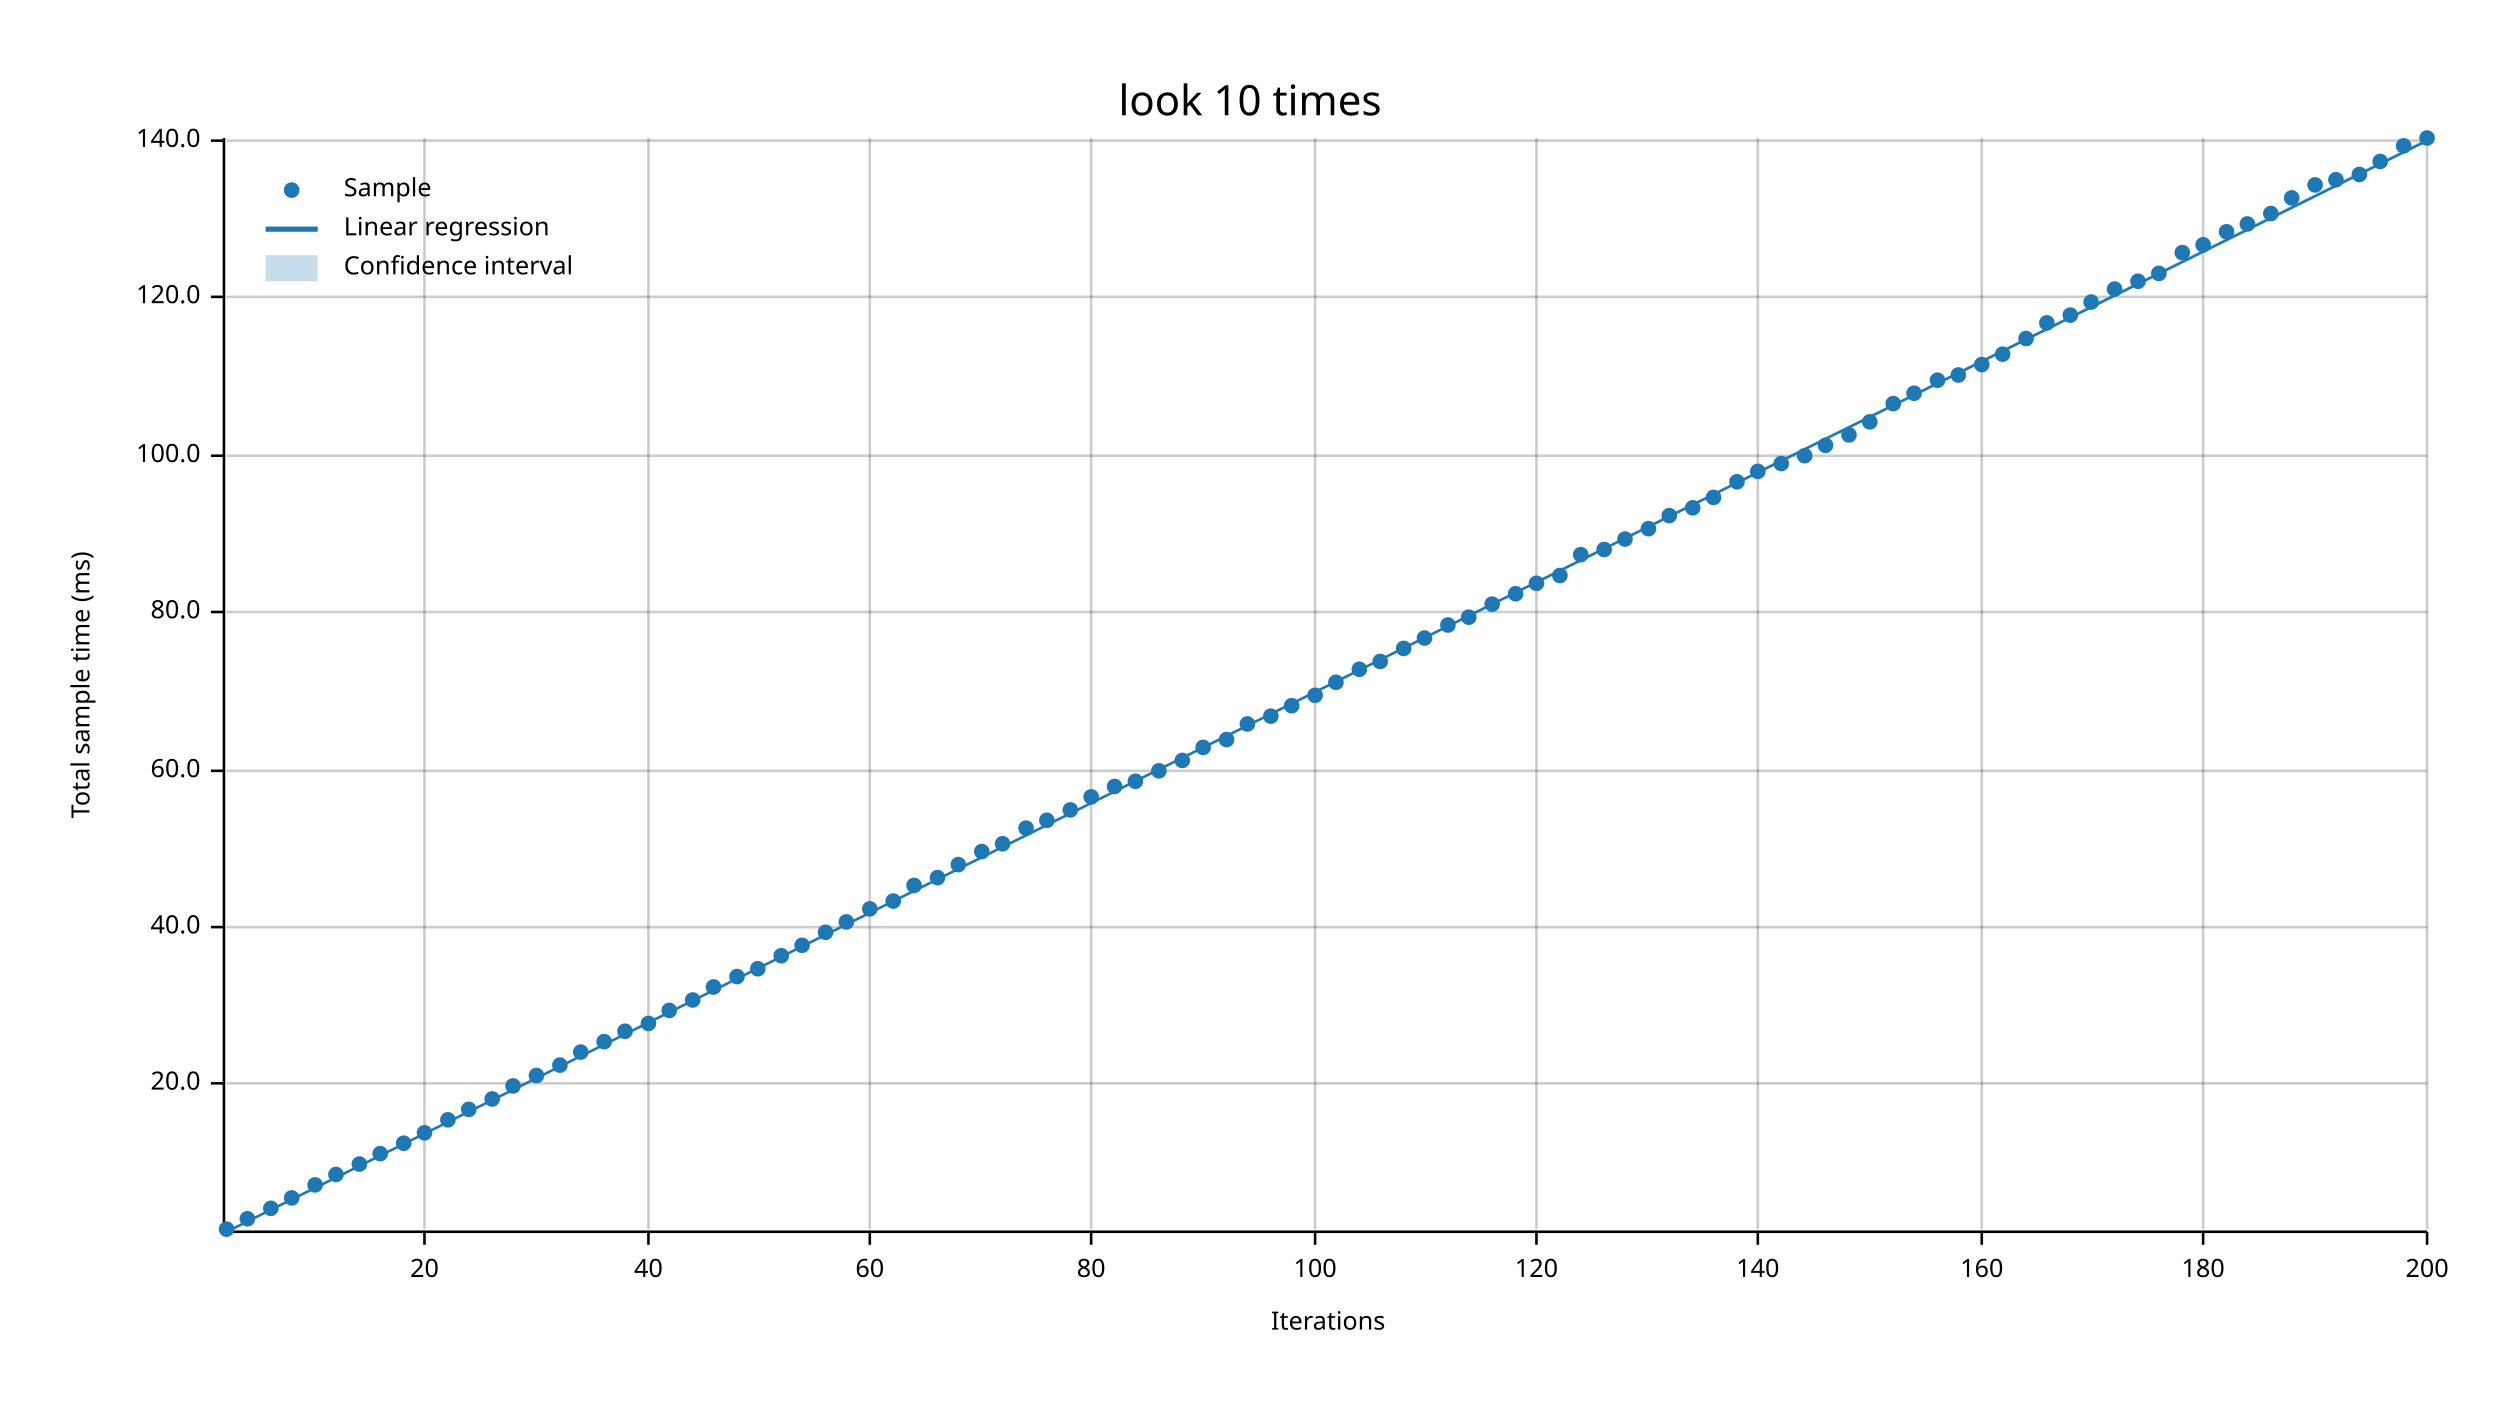
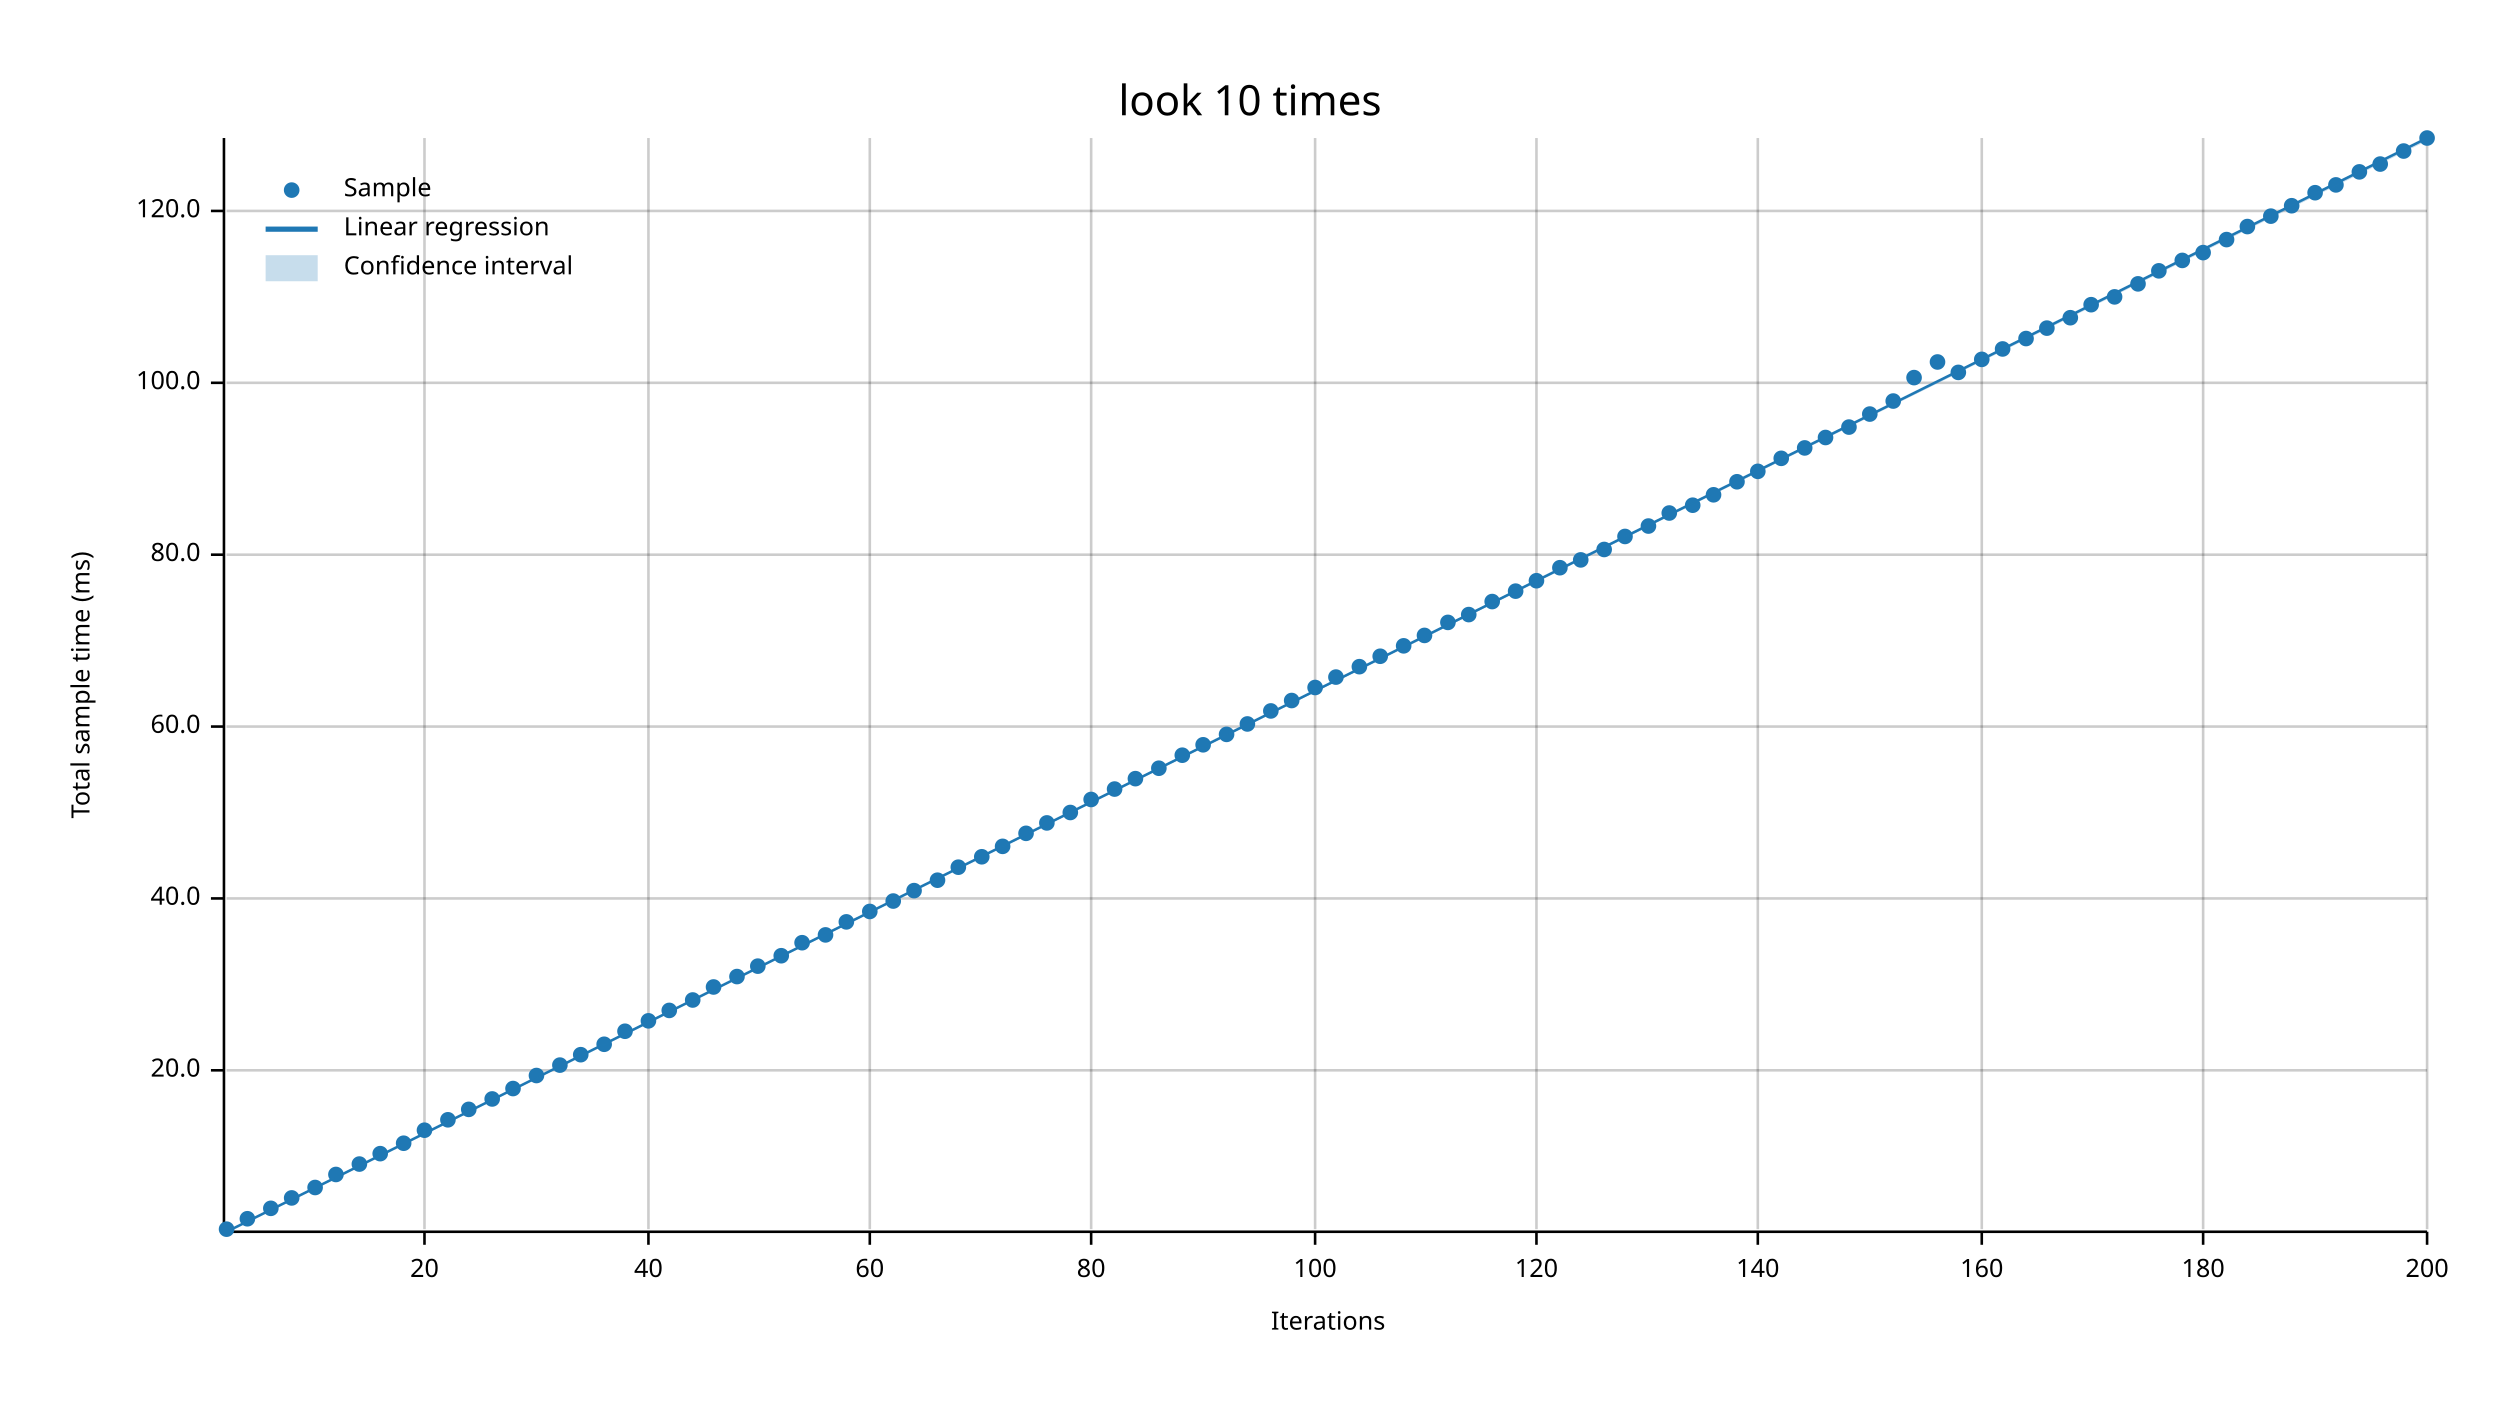
<svg xmlns="http://www.w3.org/2000/svg" width="960" height="540" viewBox="0 0 960 540">
  <text x="480" y="32" dy="0.76em" text-anchor="middle" font-family="sans-serif" font-size="16.129" opacity="1" fill="#000000">
look 10 times
</text>
  <text x="27" y="263" dy="0.76em" text-anchor="middle" font-family="sans-serif" font-size="9.677" opacity="1" fill="#000000" transform="rotate(270, 27, 263)">
Total sample time (ms)
</text>
  <text x="510" y="513" dy="-0.5ex" text-anchor="middle" font-family="sans-serif" font-size="9.677" opacity="1" fill="#000000">
Iterations
</text>
  <line opacity="0.2" stroke="#000000" stroke-width="1" x1="163" y1="472" x2="163" y2="53" />
  <line opacity="0.2" stroke="#000000" stroke-width="1" x1="249" y1="472" x2="249" y2="53" />
  <line opacity="0.2" stroke="#000000" stroke-width="1" x1="334" y1="472" x2="334" y2="53" />
  <line opacity="0.2" stroke="#000000" stroke-width="1" x1="419" y1="472" x2="419" y2="53" />
  <line opacity="0.2" stroke="#000000" stroke-width="1" x1="505" y1="472" x2="505" y2="53" />
  <line opacity="0.2" stroke="#000000" stroke-width="1" x1="590" y1="472" x2="590" y2="53" />
  <line opacity="0.2" stroke="#000000" stroke-width="1" x1="675" y1="472" x2="675" y2="53" />
  <line opacity="0.2" stroke="#000000" stroke-width="1" x1="761" y1="472" x2="761" y2="53" />
  <line opacity="0.2" stroke="#000000" stroke-width="1" x1="846" y1="472" x2="846" y2="53" />
  <line opacity="0.2" stroke="#000000" stroke-width="1" x1="932" y1="472" x2="932" y2="53" />
-   <line opacity="0.2" stroke="#000000" stroke-width="1" x1="87" y1="416" x2="932" y2="416" />
-   <line opacity="0.2" stroke="#000000" stroke-width="1" x1="87" y1="356" x2="932" y2="356" />
-   <line opacity="0.2" stroke="#000000" stroke-width="1" x1="87" y1="296" x2="932" y2="296" />
-   <line opacity="0.2" stroke="#000000" stroke-width="1" x1="87" y1="235" x2="932" y2="235" />
-   <line opacity="0.2" stroke="#000000" stroke-width="1" x1="87" y1="175" x2="932" y2="175" />
-   <line opacity="0.2" stroke="#000000" stroke-width="1" x1="87" y1="114" x2="932" y2="114" />
-   <line opacity="0.2" stroke="#000000" stroke-width="1" x1="87" y1="54" x2="932" y2="54" />
+   <line opacity="0.2" stroke="#000000" stroke-width="1" x1="87" y1="411" x2="932" y2="411" />
+   <line opacity="0.2" stroke="#000000" stroke-width="1" x1="87" y1="345" x2="932" y2="345" />
+   <line opacity="0.2" stroke="#000000" stroke-width="1" x1="87" y1="279" x2="932" y2="279" />
+   <line opacity="0.2" stroke="#000000" stroke-width="1" x1="87" y1="213" x2="932" y2="213" />
+   <line opacity="0.2" stroke="#000000" stroke-width="1" x1="87" y1="147" x2="932" y2="147" />
+   <line opacity="0.2" stroke="#000000" stroke-width="1" x1="87" y1="81" x2="932" y2="81" />
  <polyline fill="none" opacity="1" stroke="#000000" stroke-width="1" points="86,53 86,472 " />
-   <text x="77" y="416" dy="0.5ex" text-anchor="end" font-family="sans-serif" font-size="9.677" opacity="1" fill="#000000">
+   <text x="77" y="411" dy="0.5ex" text-anchor="end" font-family="sans-serif" font-size="9.677" opacity="1" fill="#000000">
20.0
</text>
-   <polyline fill="none" opacity="1" stroke="#000000" stroke-width="1" points="81,416 86,416 " />
-   <text x="77" y="356" dy="0.5ex" text-anchor="end" font-family="sans-serif" font-size="9.677" opacity="1" fill="#000000">
+   <polyline fill="none" opacity="1" stroke="#000000" stroke-width="1" points="81,411 86,411 " />
+   <text x="77" y="345" dy="0.5ex" text-anchor="end" font-family="sans-serif" font-size="9.677" opacity="1" fill="#000000">
40.0
</text>
-   <polyline fill="none" opacity="1" stroke="#000000" stroke-width="1" points="81,356 86,356 " />
-   <text x="77" y="296" dy="0.5ex" text-anchor="end" font-family="sans-serif" font-size="9.677" opacity="1" fill="#000000">
+   <polyline fill="none" opacity="1" stroke="#000000" stroke-width="1" points="81,345 86,345 " />
+   <text x="77" y="279" dy="0.5ex" text-anchor="end" font-family="sans-serif" font-size="9.677" opacity="1" fill="#000000">
60.0
</text>
-   <polyline fill="none" opacity="1" stroke="#000000" stroke-width="1" points="81,296 86,296 " />
-   <text x="77" y="235" dy="0.5ex" text-anchor="end" font-family="sans-serif" font-size="9.677" opacity="1" fill="#000000">
+   <polyline fill="none" opacity="1" stroke="#000000" stroke-width="1" points="81,279 86,279 " />
+   <text x="77" y="213" dy="0.5ex" text-anchor="end" font-family="sans-serif" font-size="9.677" opacity="1" fill="#000000">
80.0
</text>
-   <polyline fill="none" opacity="1" stroke="#000000" stroke-width="1" points="81,235 86,235 " />
-   <text x="77" y="175" dy="0.5ex" text-anchor="end" font-family="sans-serif" font-size="9.677" opacity="1" fill="#000000">
+   <polyline fill="none" opacity="1" stroke="#000000" stroke-width="1" points="81,213 86,213 " />
+   <text x="77" y="147" dy="0.5ex" text-anchor="end" font-family="sans-serif" font-size="9.677" opacity="1" fill="#000000">
100.0
</text>
-   <polyline fill="none" opacity="1" stroke="#000000" stroke-width="1" points="81,175 86,175 " />
-   <text x="77" y="114" dy="0.5ex" text-anchor="end" font-family="sans-serif" font-size="9.677" opacity="1" fill="#000000">
+   <polyline fill="none" opacity="1" stroke="#000000" stroke-width="1" points="81,147 86,147 " />
+   <text x="77" y="81" dy="0.5ex" text-anchor="end" font-family="sans-serif" font-size="9.677" opacity="1" fill="#000000">
120.0
</text>
-   <polyline fill="none" opacity="1" stroke="#000000" stroke-width="1" points="81,114 86,114 " />
-   <text x="77" y="54" dy="0.5ex" text-anchor="end" font-family="sans-serif" font-size="9.677" opacity="1" fill="#000000">
- 140.0
- </text>
-   <polyline fill="none" opacity="1" stroke="#000000" stroke-width="1" points="81,54 86,54 " />
+   <polyline fill="none" opacity="1" stroke="#000000" stroke-width="1" points="81,81 86,81 " />
  <polyline fill="none" opacity="1" stroke="#000000" stroke-width="1" points="87,473 932,473 " />
  <text x="163" y="483" dy="0.76em" text-anchor="middle" font-family="sans-serif" font-size="9.677" opacity="1" fill="#000000">
20
</text>
  <polyline fill="none" opacity="1" stroke="#000000" stroke-width="1" points="163,473 163,478 " />
  <text x="249" y="483" dy="0.76em" text-anchor="middle" font-family="sans-serif" font-size="9.677" opacity="1" fill="#000000">
40
</text>
  <polyline fill="none" opacity="1" stroke="#000000" stroke-width="1" points="249,473 249,478 " />
  <text x="334" y="483" dy="0.76em" text-anchor="middle" font-family="sans-serif" font-size="9.677" opacity="1" fill="#000000">
60
</text>
  <polyline fill="none" opacity="1" stroke="#000000" stroke-width="1" points="334,473 334,478 " />
  <text x="419" y="483" dy="0.76em" text-anchor="middle" font-family="sans-serif" font-size="9.677" opacity="1" fill="#000000">
80
</text>
  <polyline fill="none" opacity="1" stroke="#000000" stroke-width="1" points="419,473 419,478 " />
  <text x="505" y="483" dy="0.76em" text-anchor="middle" font-family="sans-serif" font-size="9.677" opacity="1" fill="#000000">
100
</text>
  <polyline fill="none" opacity="1" stroke="#000000" stroke-width="1" points="505,473 505,478 " />
  <text x="590" y="483" dy="0.76em" text-anchor="middle" font-family="sans-serif" font-size="9.677" opacity="1" fill="#000000">
120
</text>
  <polyline fill="none" opacity="1" stroke="#000000" stroke-width="1" points="590,473 590,478 " />
  <text x="675" y="483" dy="0.76em" text-anchor="middle" font-family="sans-serif" font-size="9.677" opacity="1" fill="#000000">
140
</text>
  <polyline fill="none" opacity="1" stroke="#000000" stroke-width="1" points="675,473 675,478 " />
  <text x="761" y="483" dy="0.76em" text-anchor="middle" font-family="sans-serif" font-size="9.677" opacity="1" fill="#000000">
160
</text>
  <polyline fill="none" opacity="1" stroke="#000000" stroke-width="1" points="761,473 761,478 " />
  <text x="846" y="483" dy="0.76em" text-anchor="middle" font-family="sans-serif" font-size="9.677" opacity="1" fill="#000000">
180
</text>
  <polyline fill="none" opacity="1" stroke="#000000" stroke-width="1" points="846,473 846,478 " />
  <text x="932" y="483" dy="0.76em" text-anchor="middle" font-family="sans-serif" font-size="9.677" opacity="1" fill="#000000">
200
</text>
  <polyline fill="none" opacity="1" stroke="#000000" stroke-width="1" points="932,473 932,478 " />
  <circle cx="87" cy="472" r="3" opacity="1" fill="#1F78B4" stroke="none" stroke-width="1" />
  <circle cx="95" cy="468" r="3" opacity="1" fill="#1F78B4" stroke="none" stroke-width="1" />
  <circle cx="104" cy="464" r="3" opacity="1" fill="#1F78B4" stroke="none" stroke-width="1" />
  <circle cx="112" cy="460" r="3" opacity="1" fill="#1F78B4" stroke="none" stroke-width="1" />
-   <circle cx="121" cy="455" r="3" opacity="1" fill="#1F78B4" stroke="none" stroke-width="1" />
+   <circle cx="121" cy="456" r="3" opacity="1" fill="#1F78B4" stroke="none" stroke-width="1" />
  <circle cx="129" cy="451" r="3" opacity="1" fill="#1F78B4" stroke="none" stroke-width="1" />
  <circle cx="138" cy="447" r="3" opacity="1" fill="#1F78B4" stroke="none" stroke-width="1" />
  <circle cx="146" cy="443" r="3" opacity="1" fill="#1F78B4" stroke="none" stroke-width="1" />
  <circle cx="155" cy="439" r="3" opacity="1" fill="#1F78B4" stroke="none" stroke-width="1" />
-   <circle cx="163" cy="435" r="3" opacity="1" fill="#1F78B4" stroke="none" stroke-width="1" />
+   <circle cx="163" cy="434" r="3" opacity="1" fill="#1F78B4" stroke="none" stroke-width="1" />
  <circle cx="172" cy="430" r="3" opacity="1" fill="#1F78B4" stroke="none" stroke-width="1" />
  <circle cx="180" cy="426" r="3" opacity="1" fill="#1F78B4" stroke="none" stroke-width="1" />
  <circle cx="189" cy="422" r="3" opacity="1" fill="#1F78B4" stroke="none" stroke-width="1" />
-   <circle cx="197" cy="417" r="3" opacity="1" fill="#1F78B4" stroke="none" stroke-width="1" />
+   <circle cx="197" cy="418" r="3" opacity="1" fill="#1F78B4" stroke="none" stroke-width="1" />
  <circle cx="206" cy="413" r="3" opacity="1" fill="#1F78B4" stroke="none" stroke-width="1" />
  <circle cx="215" cy="409" r="3" opacity="1" fill="#1F78B4" stroke="none" stroke-width="1" />
-   <circle cx="223" cy="404" r="3" opacity="1" fill="#1F78B4" stroke="none" stroke-width="1" />
-   <circle cx="232" cy="400" r="3" opacity="1" fill="#1F78B4" stroke="none" stroke-width="1" />
+   <circle cx="223" cy="405" r="3" opacity="1" fill="#1F78B4" stroke="none" stroke-width="1" />
+   <circle cx="232" cy="401" r="3" opacity="1" fill="#1F78B4" stroke="none" stroke-width="1" />
  <circle cx="240" cy="396" r="3" opacity="1" fill="#1F78B4" stroke="none" stroke-width="1" />
-   <circle cx="249" cy="393" r="3" opacity="1" fill="#1F78B4" stroke="none" stroke-width="1" />
+   <circle cx="249" cy="392" r="3" opacity="1" fill="#1F78B4" stroke="none" stroke-width="1" />
  <circle cx="257" cy="388" r="3" opacity="1" fill="#1F78B4" stroke="none" stroke-width="1" />
  <circle cx="266" cy="384" r="3" opacity="1" fill="#1F78B4" stroke="none" stroke-width="1" />
  <circle cx="274" cy="379" r="3" opacity="1" fill="#1F78B4" stroke="none" stroke-width="1" />
  <circle cx="283" cy="375" r="3" opacity="1" fill="#1F78B4" stroke="none" stroke-width="1" />
-   <circle cx="291" cy="372" r="3" opacity="1" fill="#1F78B4" stroke="none" stroke-width="1" />
+   <circle cx="291" cy="371" r="3" opacity="1" fill="#1F78B4" stroke="none" stroke-width="1" />
  <circle cx="300" cy="367" r="3" opacity="1" fill="#1F78B4" stroke="none" stroke-width="1" />
-   <circle cx="308" cy="363" r="3" opacity="1" fill="#1F78B4" stroke="none" stroke-width="1" />
-   <circle cx="317" cy="358" r="3" opacity="1" fill="#1F78B4" stroke="none" stroke-width="1" />
+   <circle cx="308" cy="362" r="3" opacity="1" fill="#1F78B4" stroke="none" stroke-width="1" />
+   <circle cx="317" cy="359" r="3" opacity="1" fill="#1F78B4" stroke="none" stroke-width="1" />
  <circle cx="325" cy="354" r="3" opacity="1" fill="#1F78B4" stroke="none" stroke-width="1" />
-   <circle cx="334" cy="349" r="3" opacity="1" fill="#1F78B4" stroke="none" stroke-width="1" />
+   <circle cx="334" cy="350" r="3" opacity="1" fill="#1F78B4" stroke="none" stroke-width="1" />
  <circle cx="343" cy="346" r="3" opacity="1" fill="#1F78B4" stroke="none" stroke-width="1" />
-   <circle cx="351" cy="340" r="3" opacity="1" fill="#1F78B4" stroke="none" stroke-width="1" />
-   <circle cx="360" cy="337" r="3" opacity="1" fill="#1F78B4" stroke="none" stroke-width="1" />
-   <circle cx="368" cy="332" r="3" opacity="1" fill="#1F78B4" stroke="none" stroke-width="1" />
-   <circle cx="377" cy="327" r="3" opacity="1" fill="#1F78B4" stroke="none" stroke-width="1" />
-   <circle cx="385" cy="324" r="3" opacity="1" fill="#1F78B4" stroke="none" stroke-width="1" />
-   <circle cx="394" cy="318" r="3" opacity="1" fill="#1F78B4" stroke="none" stroke-width="1" />
-   <circle cx="402" cy="315" r="3" opacity="1" fill="#1F78B4" stroke="none" stroke-width="1" />
-   <circle cx="411" cy="311" r="3" opacity="1" fill="#1F78B4" stroke="none" stroke-width="1" />
-   <circle cx="419" cy="306" r="3" opacity="1" fill="#1F78B4" stroke="none" stroke-width="1" />
-   <circle cx="428" cy="302" r="3" opacity="1" fill="#1F78B4" stroke="none" stroke-width="1" />
-   <circle cx="436" cy="300" r="3" opacity="1" fill="#1F78B4" stroke="none" stroke-width="1" />
-   <circle cx="445" cy="296" r="3" opacity="1" fill="#1F78B4" stroke="none" stroke-width="1" />
-   <circle cx="454" cy="292" r="3" opacity="1" fill="#1F78B4" stroke="none" stroke-width="1" />
-   <circle cx="462" cy="287" r="3" opacity="1" fill="#1F78B4" stroke="none" stroke-width="1" />
-   <circle cx="471" cy="284" r="3" opacity="1" fill="#1F78B4" stroke="none" stroke-width="1" />
+   <circle cx="351" cy="342" r="3" opacity="1" fill="#1F78B4" stroke="none" stroke-width="1" />
+   <circle cx="360" cy="338" r="3" opacity="1" fill="#1F78B4" stroke="none" stroke-width="1" />
+   <circle cx="368" cy="333" r="3" opacity="1" fill="#1F78B4" stroke="none" stroke-width="1" />
+   <circle cx="377" cy="329" r="3" opacity="1" fill="#1F78B4" stroke="none" stroke-width="1" />
+   <circle cx="385" cy="325" r="3" opacity="1" fill="#1F78B4" stroke="none" stroke-width="1" />
+   <circle cx="394" cy="320" r="3" opacity="1" fill="#1F78B4" stroke="none" stroke-width="1" />
+   <circle cx="402" cy="316" r="3" opacity="1" fill="#1F78B4" stroke="none" stroke-width="1" />
+   <circle cx="411" cy="312" r="3" opacity="1" fill="#1F78B4" stroke="none" stroke-width="1" />
+   <circle cx="419" cy="307" r="3" opacity="1" fill="#1F78B4" stroke="none" stroke-width="1" />
+   <circle cx="428" cy="303" r="3" opacity="1" fill="#1F78B4" stroke="none" stroke-width="1" />
+   <circle cx="436" cy="299" r="3" opacity="1" fill="#1F78B4" stroke="none" stroke-width="1" />
+   <circle cx="445" cy="295" r="3" opacity="1" fill="#1F78B4" stroke="none" stroke-width="1" />
+   <circle cx="454" cy="290" r="3" opacity="1" fill="#1F78B4" stroke="none" stroke-width="1" />
+   <circle cx="462" cy="286" r="3" opacity="1" fill="#1F78B4" stroke="none" stroke-width="1" />
+   <circle cx="471" cy="282" r="3" opacity="1" fill="#1F78B4" stroke="none" stroke-width="1" />
  <circle cx="479" cy="278" r="3" opacity="1" fill="#1F78B4" stroke="none" stroke-width="1" />
-   <circle cx="488" cy="275" r="3" opacity="1" fill="#1F78B4" stroke="none" stroke-width="1" />
-   <circle cx="496" cy="271" r="3" opacity="1" fill="#1F78B4" stroke="none" stroke-width="1" />
-   <circle cx="505" cy="267" r="3" opacity="1" fill="#1F78B4" stroke="none" stroke-width="1" />
-   <circle cx="513" cy="262" r="3" opacity="1" fill="#1F78B4" stroke="none" stroke-width="1" />
-   <circle cx="522" cy="257" r="3" opacity="1" fill="#1F78B4" stroke="none" stroke-width="1" />
-   <circle cx="530" cy="254" r="3" opacity="1" fill="#1F78B4" stroke="none" stroke-width="1" />
-   <circle cx="539" cy="249" r="3" opacity="1" fill="#1F78B4" stroke="none" stroke-width="1" />
-   <circle cx="547" cy="245" r="3" opacity="1" fill="#1F78B4" stroke="none" stroke-width="1" />
-   <circle cx="556" cy="240" r="3" opacity="1" fill="#1F78B4" stroke="none" stroke-width="1" />
-   <circle cx="564" cy="237" r="3" opacity="1" fill="#1F78B4" stroke="none" stroke-width="1" />
-   <circle cx="573" cy="232" r="3" opacity="1" fill="#1F78B4" stroke="none" stroke-width="1" />
-   <circle cx="582" cy="228" r="3" opacity="1" fill="#1F78B4" stroke="none" stroke-width="1" />
-   <circle cx="590" cy="224" r="3" opacity="1" fill="#1F78B4" stroke="none" stroke-width="1" />
-   <circle cx="599" cy="221" r="3" opacity="1" fill="#1F78B4" stroke="none" stroke-width="1" />
-   <circle cx="607" cy="213" r="3" opacity="1" fill="#1F78B4" stroke="none" stroke-width="1" />
+   <circle cx="488" cy="273" r="3" opacity="1" fill="#1F78B4" stroke="none" stroke-width="1" />
+   <circle cx="496" cy="269" r="3" opacity="1" fill="#1F78B4" stroke="none" stroke-width="1" />
+   <circle cx="505" cy="264" r="3" opacity="1" fill="#1F78B4" stroke="none" stroke-width="1" />
+   <circle cx="513" cy="260" r="3" opacity="1" fill="#1F78B4" stroke="none" stroke-width="1" />
+   <circle cx="522" cy="256" r="3" opacity="1" fill="#1F78B4" stroke="none" stroke-width="1" />
+   <circle cx="530" cy="252" r="3" opacity="1" fill="#1F78B4" stroke="none" stroke-width="1" />
+   <circle cx="539" cy="248" r="3" opacity="1" fill="#1F78B4" stroke="none" stroke-width="1" />
+   <circle cx="547" cy="244" r="3" opacity="1" fill="#1F78B4" stroke="none" stroke-width="1" />
+   <circle cx="556" cy="239" r="3" opacity="1" fill="#1F78B4" stroke="none" stroke-width="1" />
+   <circle cx="564" cy="236" r="3" opacity="1" fill="#1F78B4" stroke="none" stroke-width="1" />
+   <circle cx="573" cy="231" r="3" opacity="1" fill="#1F78B4" stroke="none" stroke-width="1" />
+   <circle cx="582" cy="227" r="3" opacity="1" fill="#1F78B4" stroke="none" stroke-width="1" />
+   <circle cx="590" cy="223" r="3" opacity="1" fill="#1F78B4" stroke="none" stroke-width="1" />
+   <circle cx="599" cy="218" r="3" opacity="1" fill="#1F78B4" stroke="none" stroke-width="1" />
+   <circle cx="607" cy="215" r="3" opacity="1" fill="#1F78B4" stroke="none" stroke-width="1" />
  <circle cx="616" cy="211" r="3" opacity="1" fill="#1F78B4" stroke="none" stroke-width="1" />
-   <circle cx="624" cy="207" r="3" opacity="1" fill="#1F78B4" stroke="none" stroke-width="1" />
-   <circle cx="633" cy="203" r="3" opacity="1" fill="#1F78B4" stroke="none" stroke-width="1" />
-   <circle cx="641" cy="198" r="3" opacity="1" fill="#1F78B4" stroke="none" stroke-width="1" />
-   <circle cx="650" cy="195" r="3" opacity="1" fill="#1F78B4" stroke="none" stroke-width="1" />
-   <circle cx="658" cy="191" r="3" opacity="1" fill="#1F78B4" stroke="none" stroke-width="1" />
+   <circle cx="624" cy="206" r="3" opacity="1" fill="#1F78B4" stroke="none" stroke-width="1" />
+   <circle cx="633" cy="202" r="3" opacity="1" fill="#1F78B4" stroke="none" stroke-width="1" />
+   <circle cx="641" cy="197" r="3" opacity="1" fill="#1F78B4" stroke="none" stroke-width="1" />
+   <circle cx="650" cy="194" r="3" opacity="1" fill="#1F78B4" stroke="none" stroke-width="1" />
+   <circle cx="658" cy="190" r="3" opacity="1" fill="#1F78B4" stroke="none" stroke-width="1" />
  <circle cx="667" cy="185" r="3" opacity="1" fill="#1F78B4" stroke="none" stroke-width="1" />
  <circle cx="675" cy="181" r="3" opacity="1" fill="#1F78B4" stroke="none" stroke-width="1" />
-   <circle cx="684" cy="178" r="3" opacity="1" fill="#1F78B4" stroke="none" stroke-width="1" />
-   <circle cx="693" cy="175" r="3" opacity="1" fill="#1F78B4" stroke="none" stroke-width="1" />
-   <circle cx="701" cy="171" r="3" opacity="1" fill="#1F78B4" stroke="none" stroke-width="1" />
-   <circle cx="710" cy="167" r="3" opacity="1" fill="#1F78B4" stroke="none" stroke-width="1" />
-   <circle cx="718" cy="162" r="3" opacity="1" fill="#1F78B4" stroke="none" stroke-width="1" />
-   <circle cx="727" cy="155" r="3" opacity="1" fill="#1F78B4" stroke="none" stroke-width="1" />
-   <circle cx="735" cy="151" r="3" opacity="1" fill="#1F78B4" stroke="none" stroke-width="1" />
-   <circle cx="744" cy="146" r="3" opacity="1" fill="#1F78B4" stroke="none" stroke-width="1" />
-   <circle cx="752" cy="144" r="3" opacity="1" fill="#1F78B4" stroke="none" stroke-width="1" />
-   <circle cx="761" cy="140" r="3" opacity="1" fill="#1F78B4" stroke="none" stroke-width="1" />
-   <circle cx="769" cy="136" r="3" opacity="1" fill="#1F78B4" stroke="none" stroke-width="1" />
+   <circle cx="684" cy="176" r="3" opacity="1" fill="#1F78B4" stroke="none" stroke-width="1" />
+   <circle cx="693" cy="172" r="3" opacity="1" fill="#1F78B4" stroke="none" stroke-width="1" />
+   <circle cx="701" cy="168" r="3" opacity="1" fill="#1F78B4" stroke="none" stroke-width="1" />
+   <circle cx="710" cy="164" r="3" opacity="1" fill="#1F78B4" stroke="none" stroke-width="1" />
+   <circle cx="718" cy="159" r="3" opacity="1" fill="#1F78B4" stroke="none" stroke-width="1" />
+   <circle cx="727" cy="154" r="3" opacity="1" fill="#1F78B4" stroke="none" stroke-width="1" />
+   <circle cx="735" cy="145" r="3" opacity="1" fill="#1F78B4" stroke="none" stroke-width="1" />
+   <circle cx="744" cy="139" r="3" opacity="1" fill="#1F78B4" stroke="none" stroke-width="1" />
+   <circle cx="752" cy="143" r="3" opacity="1" fill="#1F78B4" stroke="none" stroke-width="1" />
+   <circle cx="761" cy="138" r="3" opacity="1" fill="#1F78B4" stroke="none" stroke-width="1" />
+   <circle cx="769" cy="134" r="3" opacity="1" fill="#1F78B4" stroke="none" stroke-width="1" />
  <circle cx="778" cy="130" r="3" opacity="1" fill="#1F78B4" stroke="none" stroke-width="1" />
-   <circle cx="786" cy="124" r="3" opacity="1" fill="#1F78B4" stroke="none" stroke-width="1" />
-   <circle cx="795" cy="121" r="3" opacity="1" fill="#1F78B4" stroke="none" stroke-width="1" />
-   <circle cx="803" cy="116" r="3" opacity="1" fill="#1F78B4" stroke="none" stroke-width="1" />
-   <circle cx="812" cy="111" r="3" opacity="1" fill="#1F78B4" stroke="none" stroke-width="1" />
-   <circle cx="821" cy="108" r="3" opacity="1" fill="#1F78B4" stroke="none" stroke-width="1" />
-   <circle cx="829" cy="105" r="3" opacity="1" fill="#1F78B4" stroke="none" stroke-width="1" />
-   <circle cx="838" cy="97" r="3" opacity="1" fill="#1F78B4" stroke="none" stroke-width="1" />
-   <circle cx="846" cy="94" r="3" opacity="1" fill="#1F78B4" stroke="none" stroke-width="1" />
-   <circle cx="855" cy="89" r="3" opacity="1" fill="#1F78B4" stroke="none" stroke-width="1" />
-   <circle cx="863" cy="86" r="3" opacity="1" fill="#1F78B4" stroke="none" stroke-width="1" />
-   <circle cx="872" cy="82" r="3" opacity="1" fill="#1F78B4" stroke="none" stroke-width="1" />
-   <circle cx="880" cy="76" r="3" opacity="1" fill="#1F78B4" stroke="none" stroke-width="1" />
-   <circle cx="889" cy="71" r="3" opacity="1" fill="#1F78B4" stroke="none" stroke-width="1" />
-   <circle cx="897" cy="69" r="3" opacity="1" fill="#1F78B4" stroke="none" stroke-width="1" />
-   <circle cx="906" cy="67" r="3" opacity="1" fill="#1F78B4" stroke="none" stroke-width="1" />
-   <circle cx="914" cy="62" r="3" opacity="1" fill="#1F78B4" stroke="none" stroke-width="1" />
-   <circle cx="923" cy="56" r="3" opacity="1" fill="#1F78B4" stroke="none" stroke-width="1" />
+   <circle cx="786" cy="126" r="3" opacity="1" fill="#1F78B4" stroke="none" stroke-width="1" />
+   <circle cx="795" cy="122" r="3" opacity="1" fill="#1F78B4" stroke="none" stroke-width="1" />
+   <circle cx="803" cy="117" r="3" opacity="1" fill="#1F78B4" stroke="none" stroke-width="1" />
+   <circle cx="812" cy="114" r="3" opacity="1" fill="#1F78B4" stroke="none" stroke-width="1" />
+   <circle cx="821" cy="109" r="3" opacity="1" fill="#1F78B4" stroke="none" stroke-width="1" />
+   <circle cx="829" cy="104" r="3" opacity="1" fill="#1F78B4" stroke="none" stroke-width="1" />
+   <circle cx="838" cy="100" r="3" opacity="1" fill="#1F78B4" stroke="none" stroke-width="1" />
+   <circle cx="846" cy="97" r="3" opacity="1" fill="#1F78B4" stroke="none" stroke-width="1" />
+   <circle cx="855" cy="92" r="3" opacity="1" fill="#1F78B4" stroke="none" stroke-width="1" />
+   <circle cx="863" cy="87" r="3" opacity="1" fill="#1F78B4" stroke="none" stroke-width="1" />
+   <circle cx="872" cy="83" r="3" opacity="1" fill="#1F78B4" stroke="none" stroke-width="1" />
+   <circle cx="880" cy="79" r="3" opacity="1" fill="#1F78B4" stroke="none" stroke-width="1" />
+   <circle cx="889" cy="74" r="3" opacity="1" fill="#1F78B4" stroke="none" stroke-width="1" />
+   <circle cx="897" cy="71" r="3" opacity="1" fill="#1F78B4" stroke="none" stroke-width="1" />
+   <circle cx="906" cy="66" r="3" opacity="1" fill="#1F78B4" stroke="none" stroke-width="1" />
+   <circle cx="914" cy="63" r="3" opacity="1" fill="#1F78B4" stroke="none" stroke-width="1" />
+   <circle cx="923" cy="58" r="3" opacity="1" fill="#1F78B4" stroke="none" stroke-width="1" />
  <circle cx="932" cy="53" r="3" opacity="1" fill="#1F78B4" stroke="none" stroke-width="1" />
-   <polyline fill="none" opacity="1" stroke="#1F78B4" stroke-width="1" points="87,473 932,54 " />
+   <polyline fill="none" opacity="1" stroke="#1F78B4" stroke-width="1" points="87,473 932,53 " />
  <polygon opacity="0.25" fill="#1F78B4" points="87,473 932,54 932,53 " />
  <text x="132" y="68" dy="0.76em" text-anchor="start" font-family="sans-serif" font-size="9.677" opacity="1" fill="#000000">
Sample
</text>
  <text x="132" y="83" dy="0.76em" text-anchor="start" font-family="sans-serif" font-size="9.677" opacity="1" fill="#000000">
Linear regression
</text>
  <text x="132" y="98" dy="0.76em" text-anchor="start" font-family="sans-serif" font-size="9.677" opacity="1" fill="#000000">
Confidence interval
</text>
  <circle cx="112" cy="73" r="3" opacity="1" fill="#1F78B4" stroke="none" stroke-width="1" />
  <polyline fill="none" opacity="1" stroke="#1F78B4" stroke-width="2" points="102,88 122,88 " />
  <rect x="102" y="98" width="20" height="10" opacity="0.25" fill="#1F78B4" stroke="none" />
</svg>
